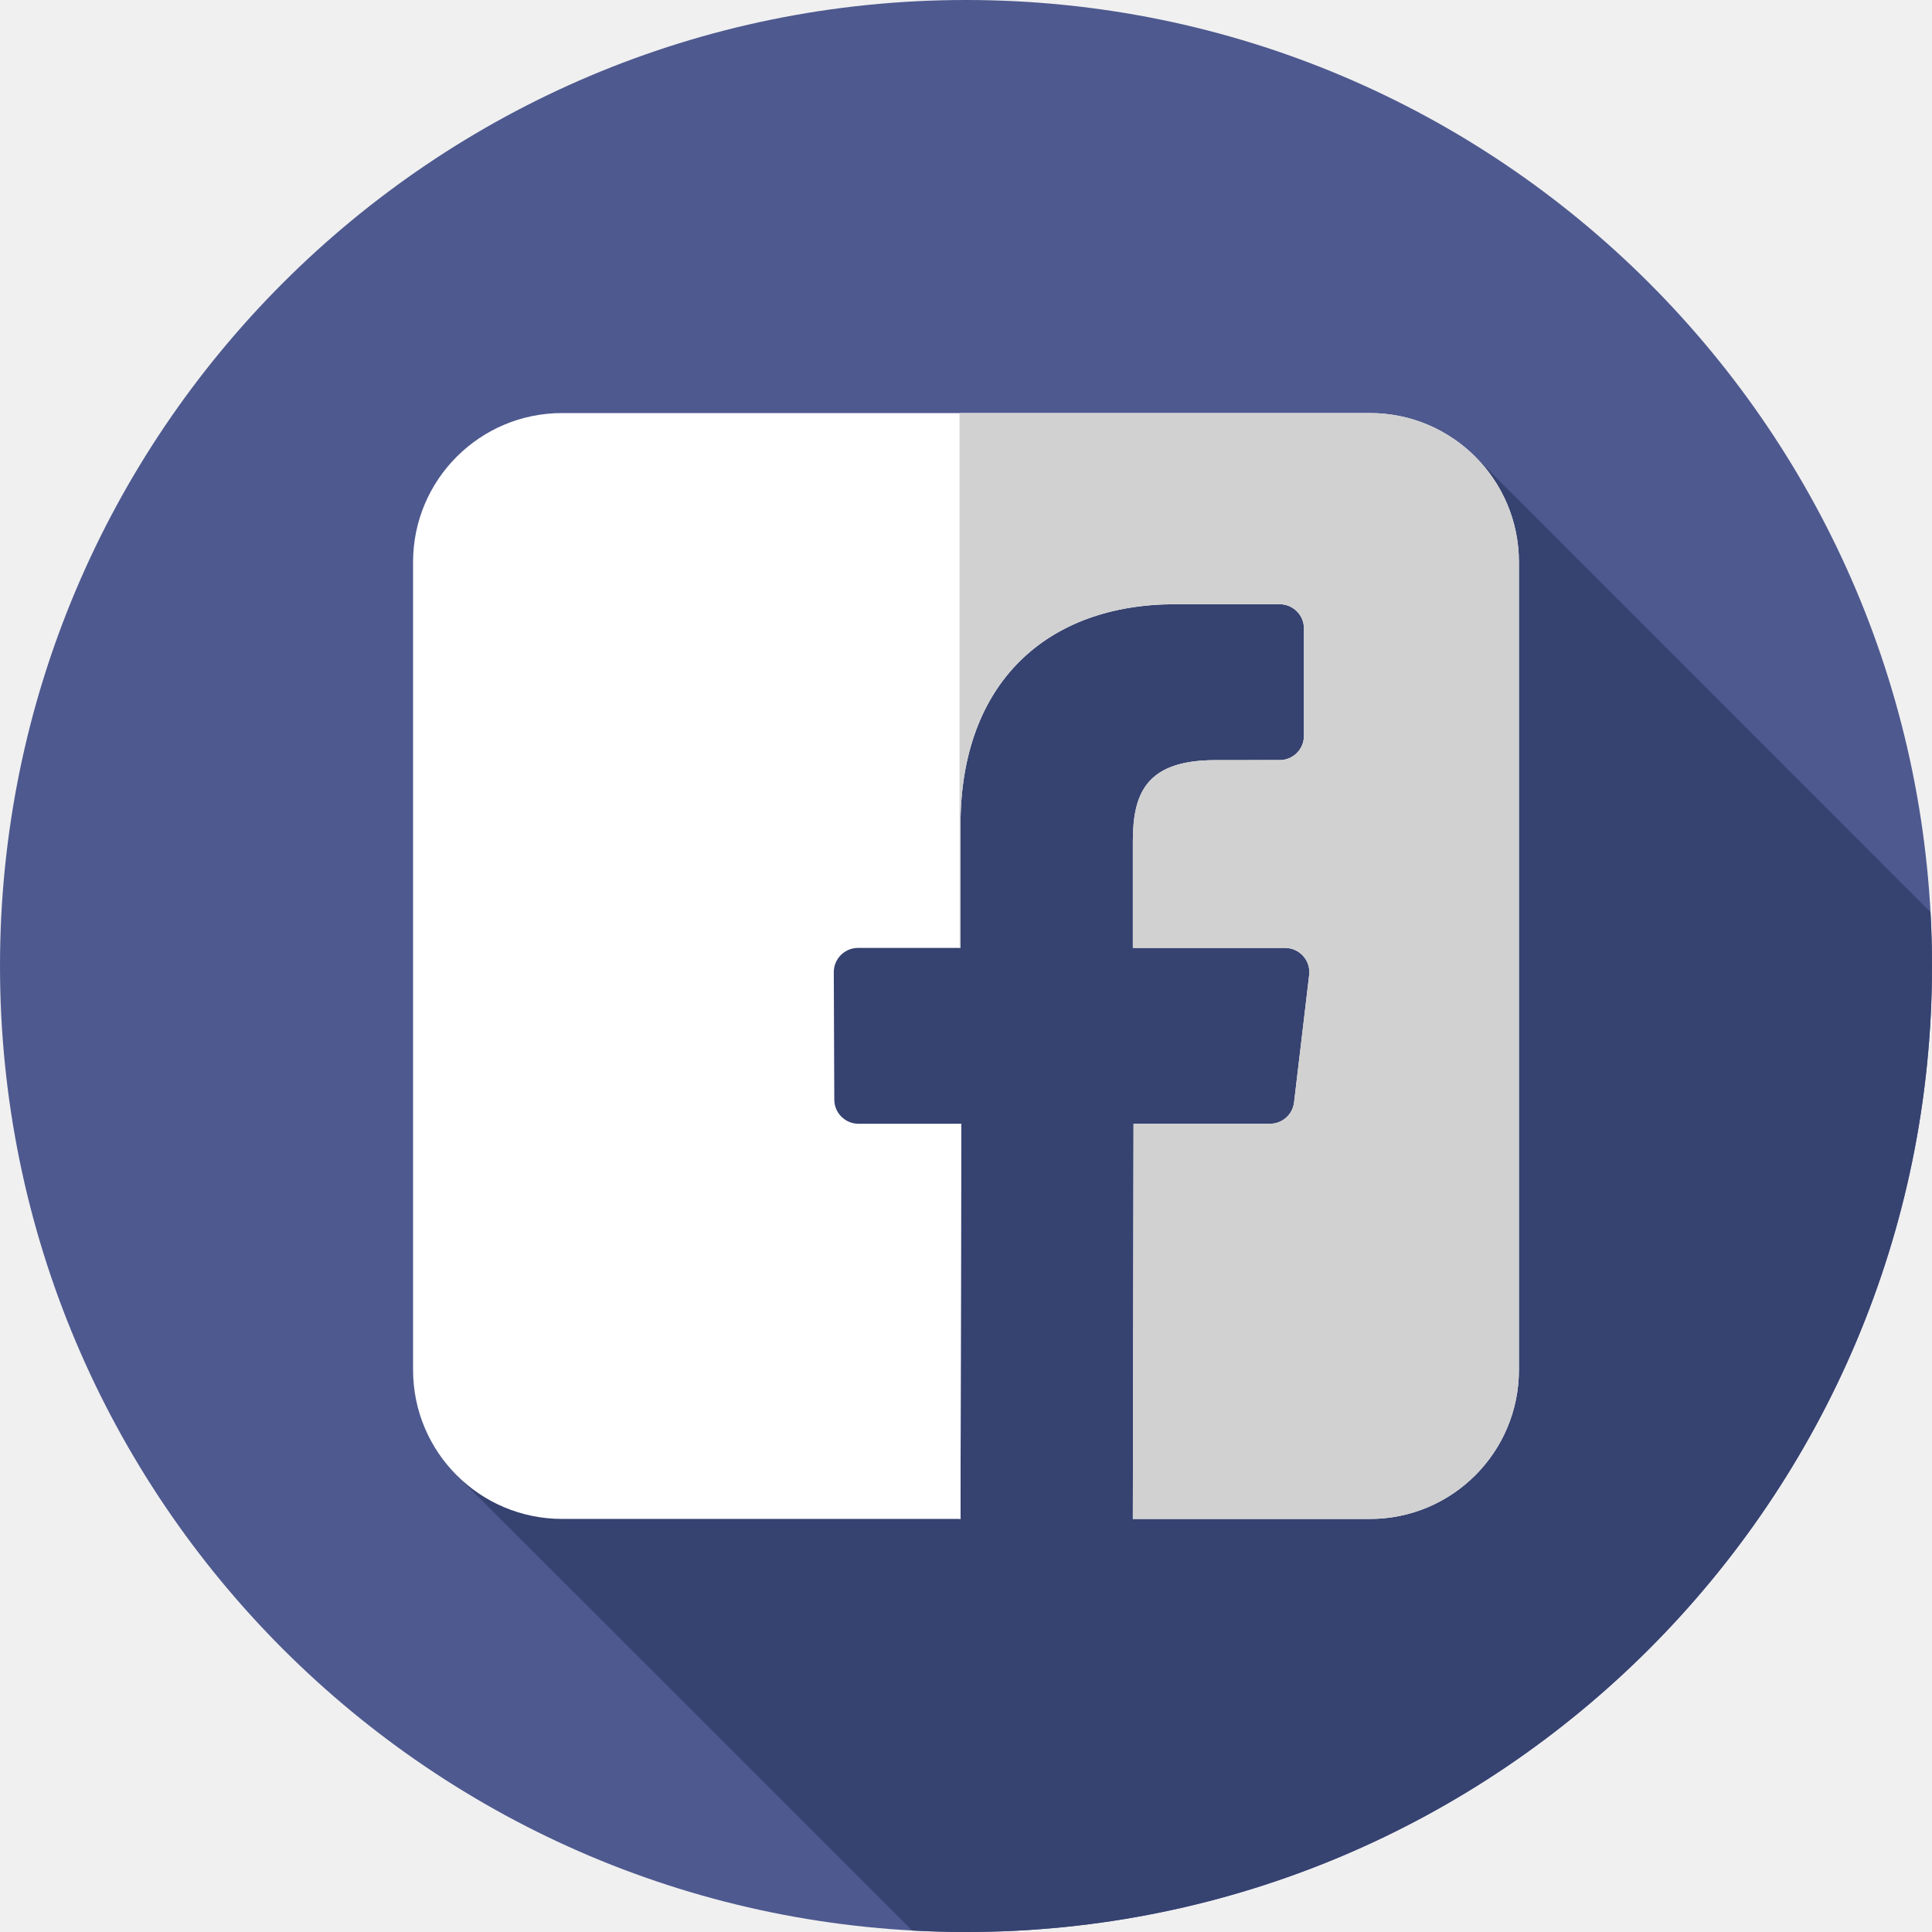
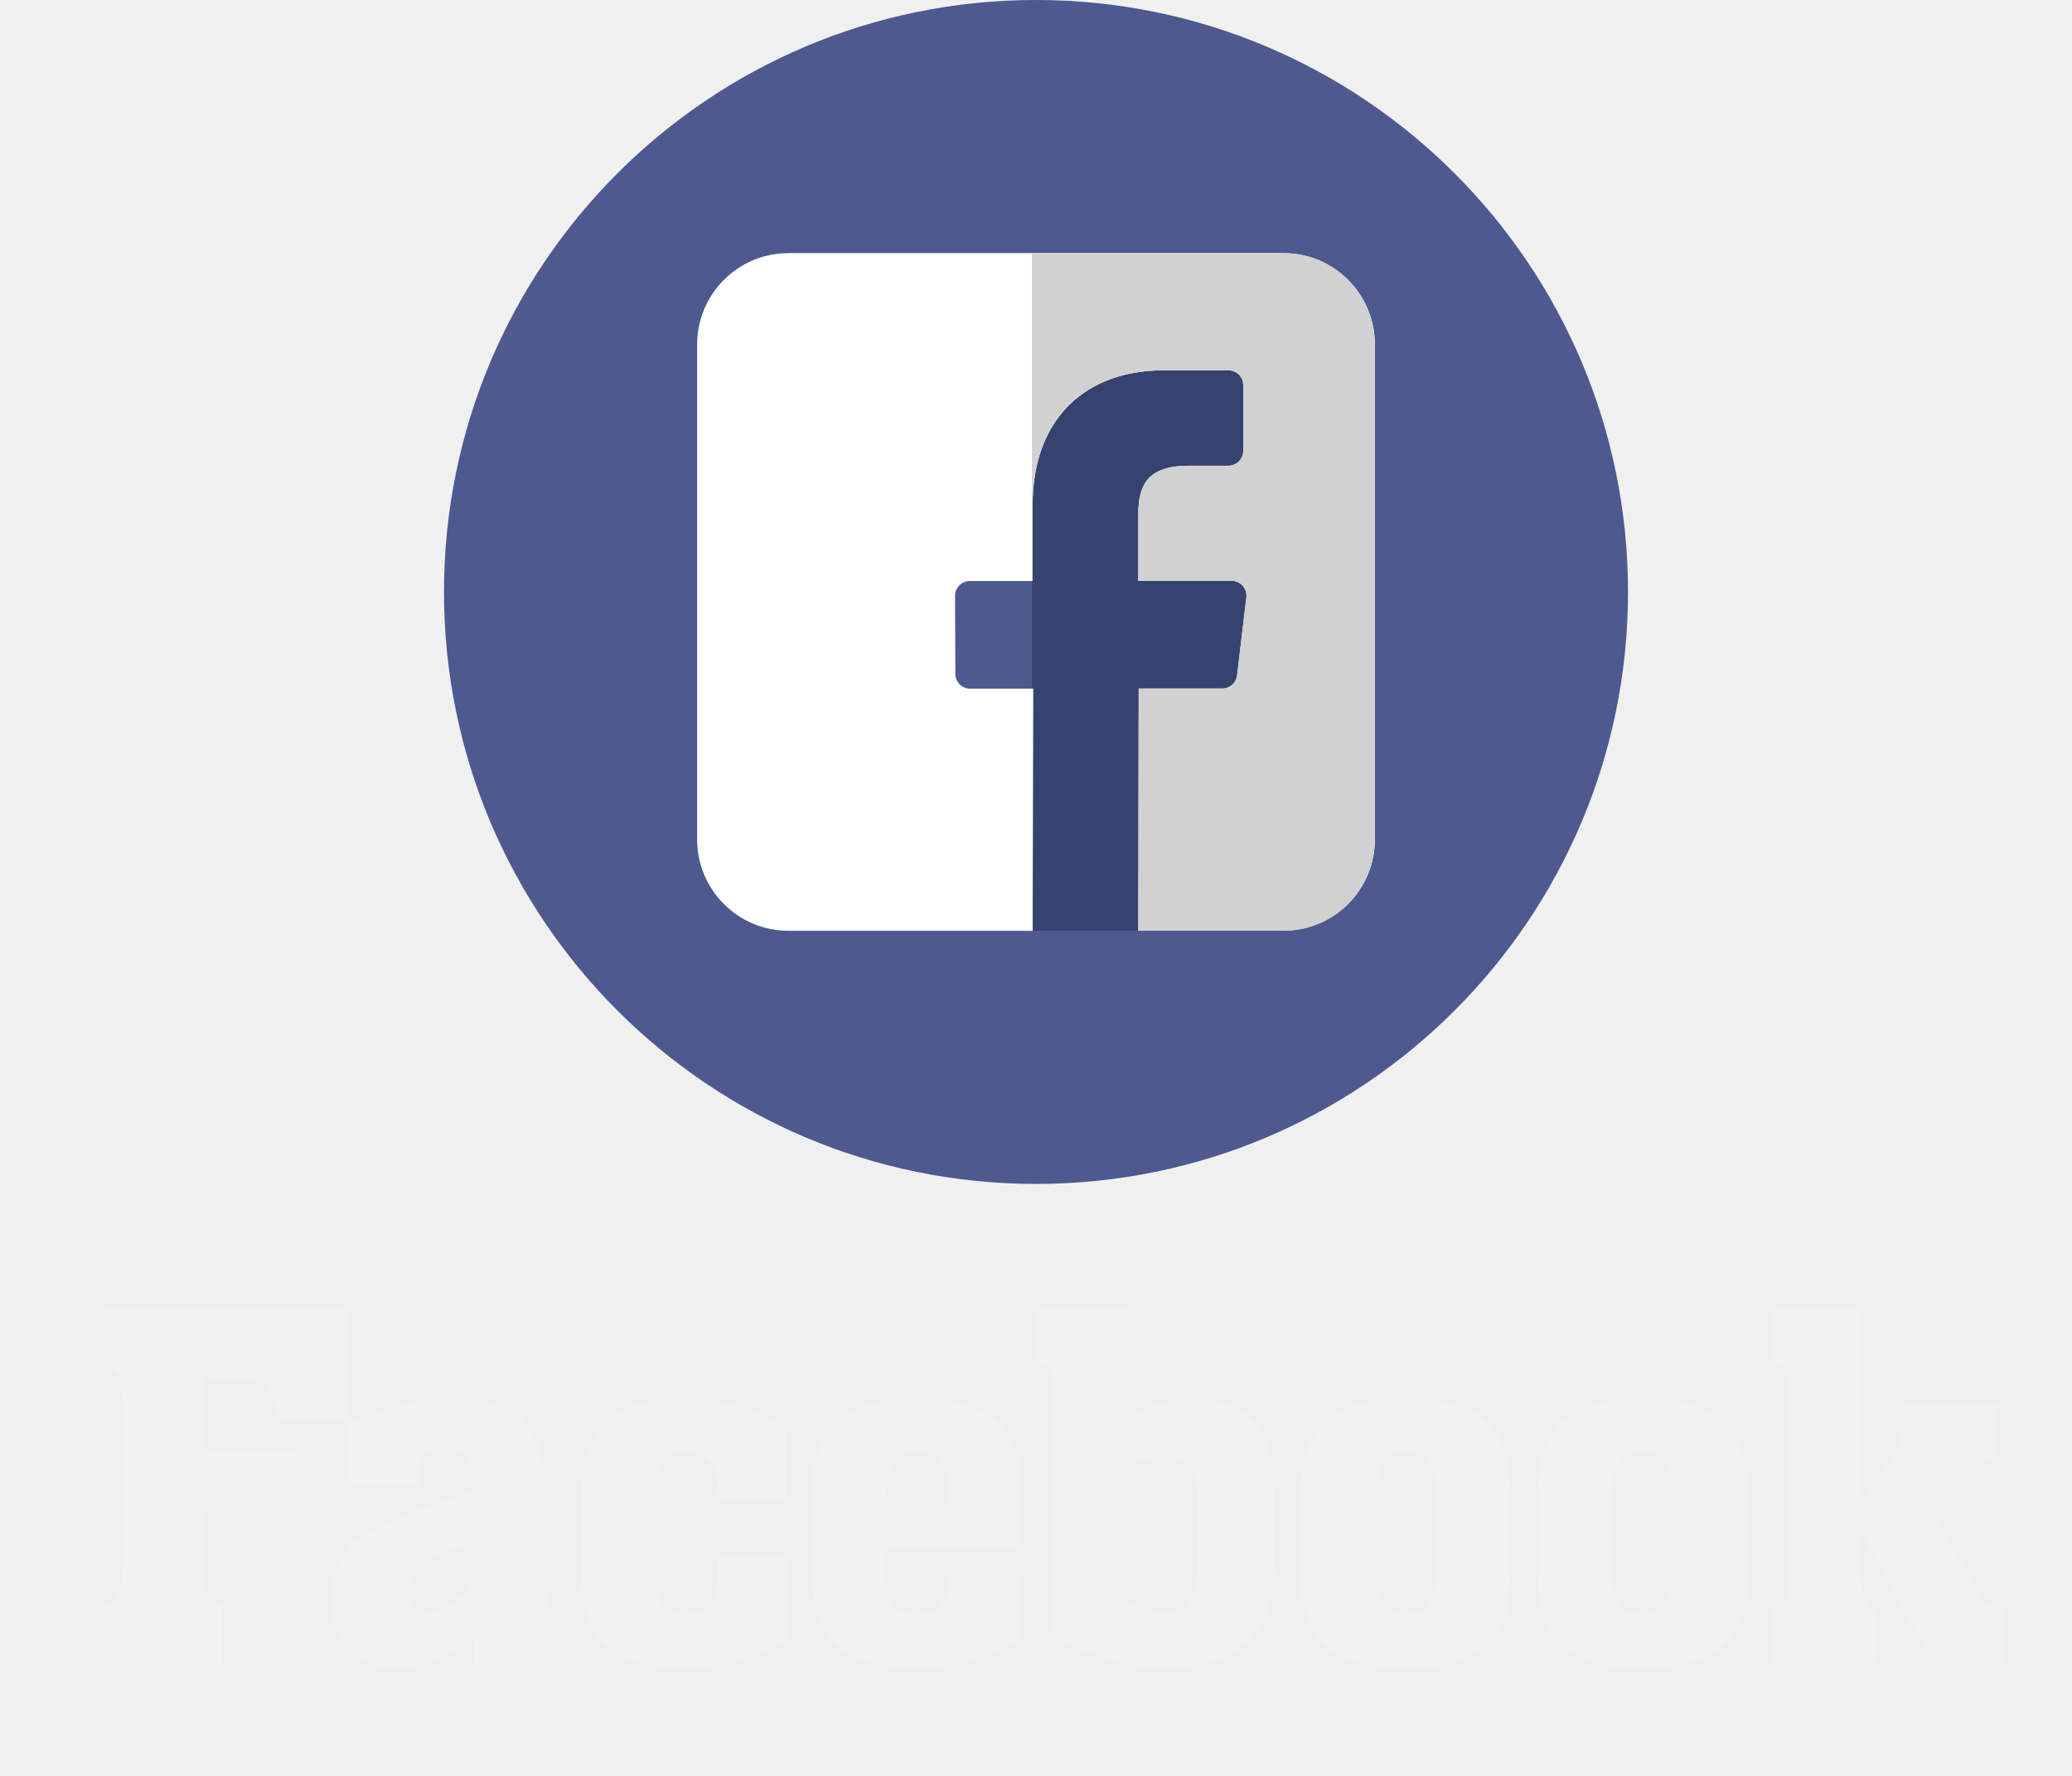
- <svg xmlns="http://www.w3.org/2000/svg" version="1.1" id="Layer_1" x="0px" y="0px" viewBox="0 0 512.002 512.002" style="enable-background:new 0 0 512.002 512.002;" xml:space="preserve">
-   <circle style="fill:#4E598F;" cx="256.001" cy="256" r="256" />
-   <path style="fill:#364270;" d="M511.596,241.7L391.019,121.085c-1.998,0.605-6.982-1.714-9.173-1.274  c-51.717,8.62-101.71,0-151.704,13.791c-24.135,6.896-25.859,36.202-34.478,55.165c-12.067,34.478-10.343,72.404-25.859,105.158  c-10.343,22.411-34.478,36.202-43.098,62.061c-2.875,10.785-2.705,24.379-5.956,34.69l120.98,120.922  c4.725,0.26,9.48,0.403,14.269,0.403c141.384,0,256-114.616,256-256C512.001,251.201,511.858,246.434,511.596,241.7z" />
-   <g>
-     <path style="fill:#FFFFFF;" d="M363.043,109.466H148.958c-21.809,0-39.49,17.68-39.49,39.49v214.085   c0,21.811,17.68,39.49,39.49,39.49h105.584l0.183-104.722h-27.21c-3.536,0-6.406-2.86-6.418-6.396l-0.133-33.759   c-0.014-3.553,2.867-6.444,6.42-6.444h27.162v-32.618c0-37.852,23.118-58.463,56.884-58.463h27.71c3.543,0,6.42,2.874,6.42,6.42   v28.463c0,3.546-2.874,6.42-6.416,6.42l-17.006,0.01c-18.363,0-21.921,8.725-21.921,21.533v28.239h40.351   c3.848,0,6.83,3.358,6.375,7.173l-4.001,33.759c-0.381,3.232-3.122,5.665-6.375,5.665h-36.168l-0.183,104.726h62.826   c21.809,0,39.49-17.682,39.49-39.491v-214.09C402.533,127.147,384.852,109.466,363.043,109.466L363.043,109.466z" />
-     <polygon style="fill:#FFFFFF;" points="254.542,402.53 254.725,297.808 254.277,297.808 254.277,402.53  " />
-   </g>
-   <path style="fill:#D1D1D1;" d="M363.043,109.466H254.277v141.741h0.269V218.59c0-37.852,23.118-58.463,56.884-58.463h27.71  c3.543,0,6.42,2.874,6.42,6.42v28.463c0,3.546-2.874,6.42-6.416,6.42l-17.006,0.01c-18.363,0-21.921,8.725-21.921,21.533v28.238  h40.351c3.848,0,6.83,3.358,6.375,7.173l-4.001,33.759c-0.381,3.232-3.122,5.665-6.375,5.665h-36.168l-0.183,104.726h62.826  c21.809,0,39.49-17.682,39.49-39.491V148.956C402.533,127.147,384.852,109.466,363.043,109.466z" />
-   <g>
- </g>
-   <g>
- </g>
-   <g>
- </g>
-   <g>
- </g>
-   <g>
- </g>
-   <g>
- </g>
-   <g>
- </g>
-   <g>
- </g>
-   <g>
- </g>
-   <g>
- </g>
-   <g>
- </g>
-   <g>
- </g>
-   <g>
- </g>
-   <g>
- </g>
-   <g>
- </g>
+ <svg xmlns="http://www.w3.org/2000/svg" id="Layer_1" data-name="Layer 1" viewBox="0 0 700 600">
+   <defs>
+     <style>.cls-1{fill:#f2f2f2;}.cls-2{fill:#4e598f;}.cls-3{fill:#364270;}.cls-4{fill:#fff;}.cls-5{fill:#d1d1d1;}</style>
+   </defs>
+   <path class="cls-1" d="M35.1,562.06V542q3.54-.78,4.83-2.95t1.3-9.47v-55.3q0-7.31-1.3-9.47t-4.83-2.95V442.5h82.09v36.68H92.91v-1.1q0-6.75-3-9.5t-10.37-2.75H68.88v24.35H100v20.11H68.88v19.25q0,7.15,1.37,9.62A5.62,5.62,0,0,0,75,542v20.11Z" />
+   <path class="cls-1" d="M160.16,552.87a40.19,40.19,0,0,1-12.21,7.89,35.56,35.56,0,0,1-13.55,2.71q-10.45,0-16.54-6.52t-6.09-17.75a23,23,0,0,1,8.72-18.7q8.72-7.15,38.73-16.5v-5q0-5.11-2.12-7.46t-6.76-2.36q-4.56,0-6.76,2.51t-2.2,7.62V502H116.72V481.78a89.65,89.65,0,0,1,17.67-6.83,67.2,67.2,0,0,1,17.28-2.36q17.12,0,24.63,6.91t7.5,22.7v29.3q0,7.46,1.22,9.78a6,6,0,0,0,4.6,2.95v17.83H160.16Zm-.94-32.13Q146,526,142,529.34a10.08,10.08,0,0,0-4,8,7,7,0,0,0,1.89,5.15,6.92,6.92,0,0,0,5.18,1.92,13.48,13.48,0,0,0,6.91-2.24,31,31,0,0,0,7.23-6.32Z" />
+   <path class="cls-1" d="M242.57,506.92v-2.75q0-7.07-2.59-10.37t-8-3.3q-5.58,0-8.09,3.5t-2.51,11.27v25.61q0,7.86,2.47,11.23t8.13,3.38q5.66,0,8.13-3.3t2.47-11.31v-5.18h22.86V554a57.34,57.34,0,0,1-15.63,7A65,65,0,0,1,232,563.47q-18.62,0-27-7.34t-8.4-23.84V504q0-16.18,8.29-23.8t25.88-7.62a66.59,66.59,0,0,1,17.64,2.4,74.56,74.56,0,0,1,17.08,7.11v24.82Z" />
+   <path class="cls-1" d="M299.37,530.87q0,7.86,2.47,11.23t8.13,3.38q5.26,0,7.93-3.14t2.67-9.43v-.47h24.27v20.89a60.53,60.53,0,0,1-16.5,7.54A65.76,65.76,0,0,1,310,563.47q-18.62,0-27-7.34t-8.4-23.84V504q0-16.57,8.44-24t27-7.42q18.22,0,26.55,7.5T344.85,504v19.25H299.37Zm0-25.61v2.43h21.21v-3.53q0-7.07-2.59-10.37t-8-3.3q-5.58,0-8.09,3.5T299.37,505.27Z" />
+   <path class="cls-1" d="M355.93,552.24V471q0-5.5-1.18-7.54a8.66,8.66,0,0,0-4.24-3.38V442.5h30.71V479a48.3,48.3,0,0,1,10.57-4.56,37.85,37.85,0,0,1,10.64-1.57q14.45,0,21.13,7.34t6.68,23.29v26.63q0,16.81-9.27,25.06t-28.2,8.25a62.47,62.47,0,0,1-18.3-2.83A82.87,82.87,0,0,1,355.93,552.24Zm25.29-11.55a17.39,17.39,0,0,0,5.3,2.83,19.39,19.39,0,0,0,6.25,1q6.44,0,9.27-3.69t2.83-12.41V507.7q0-8.32-2.87-12.06t-9.23-3.73a17.25,17.25,0,0,0-5.73,1,25.58,25.58,0,0,0-5.81,3Z" />
+   <path class="cls-1" d="M510.21,504v28.28q0,16.5-8.33,23.84T475,563.47q-18.62,0-27-7.34t-8.41-23.84V504q0-16.57,8.44-24t27-7.42q18.54,0,26.87,7.42T510.21,504ZM485,505.27q0-7.93-2.36-11.35T475,490.5q-5.34,0-7.74,3.46t-2.4,11.31v25.61q0,7.86,2.36,11.23t7.78,3.38q5.26,0,7.62-3.38T485,530.87Z" />
+   <path class="cls-1" d="M590.19,504v28.28q0,16.5-8.33,23.84T555,563.47q-18.62,0-27-7.34t-8.41-23.84V504q0-16.57,8.44-24t27-7.42q18.54,0,26.87,7.42T590.19,504ZM565,505.27q0-7.93-2.36-11.35T555,490.5q-5.34,0-7.74,3.46t-2.4,11.31v25.61q0,7.86,2.36,11.23t7.78,3.38q5.26,0,7.62-3.38T565,530.87Z" />
+   <path class="cls-1" d="M604.41,471.33q0-6-1.14-8.05a7.84,7.84,0,0,0-4.36-3.18V442.5h29.93v64.57l10.6-14.69a17,17,0,0,0,2.71-5.18,20.47,20.47,0,0,0,.83-6v-6.91h31.73l-.08,17.67a15.84,15.84,0,0,0-5.11,2A19.51,19.51,0,0,0,664.9,498l-11.78,13.2L668,537.32a14.63,14.63,0,0,0,3.73,4.6,13.07,13.07,0,0,0,5.07,2.32v17.83H655.39a34.82,34.82,0,0,1-4.12-4.6,58.5,58.5,0,0,1-4.2-6.64l-18.22-33.15v14.61q0,6.6,1.14,8.76a6.48,6.48,0,0,0,4.36,3v18H598.91v-18a5.29,5.29,0,0,0,4.28-3.1q1.22-2.63,1.22-10.09Z" />
+   <circle class="cls-2" cx="350" cy="200" r="200" />
+   <rect class="cls-3" x="348.65" y="114.37" width="82.67" height="200.11" />
+   <path class="cls-4" d="M433.63,85.52H266.37a30.85,30.85,0,0,0-30.85,30.85V283.63a30.85,30.85,0,0,0,30.85,30.85h82.49l.14-81.81H327.75a5,5,0,0,1-5-5l-.1-26.37a5,5,0,0,1,5-5h21.22V170.78c0-29.57,18.06-45.67,44.44-45.67H415a5,5,0,0,1,5,5v22.24a5,5,0,0,1-5,5H401.67c-14.35,0-17.13,6.82-17.13,16.82v22.06h31.52a5,5,0,0,1,5,5.6l-3.13,26.37a5,5,0,0,1-5,4.43H384.69l-.14,81.82h49.08a30.85,30.85,0,0,0,30.85-30.85V116.37a30.85,30.85,0,0,0-30.85-30.85Z" />
+   <polygon class="cls-4" points="348.86 314.48 349 232.66 348.65 232.66 348.65 314.48 348.86 314.48" />
+   <path class="cls-5" d="M433.63,85.52h-85V196.26h.21V170.77c0-29.57,18.06-45.67,44.44-45.67H415a5,5,0,0,1,5,5v22.24a5,5,0,0,1-5,5H401.67c-14.35,0-17.13,6.82-17.13,16.82v22.06h31.52a5,5,0,0,1,5,5.6l-3.13,26.37a5,5,0,0,1-5,4.43H384.69l-.14,81.82h49.08a30.85,30.85,0,0,0,30.85-30.85V116.37A30.85,30.85,0,0,0,433.63,85.52Z" />
</svg>
